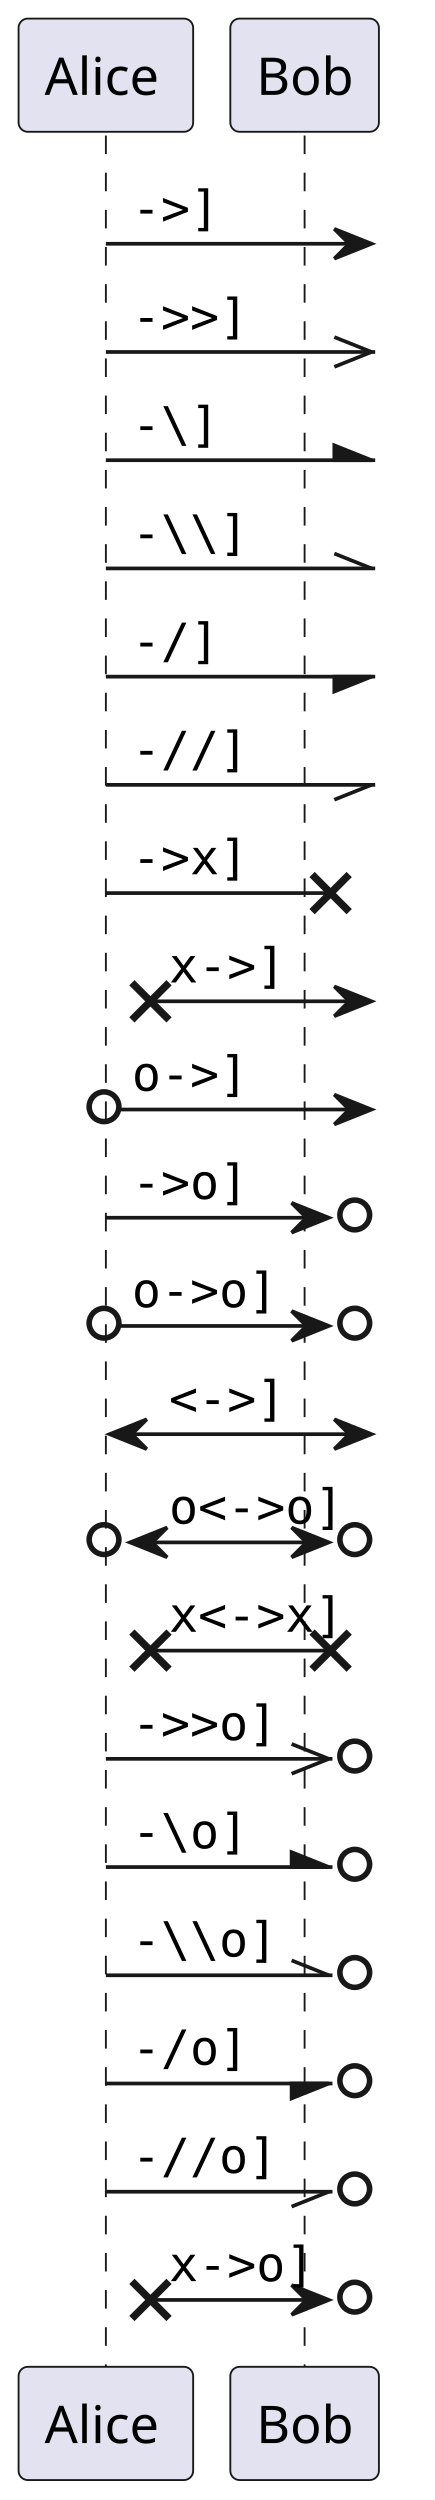
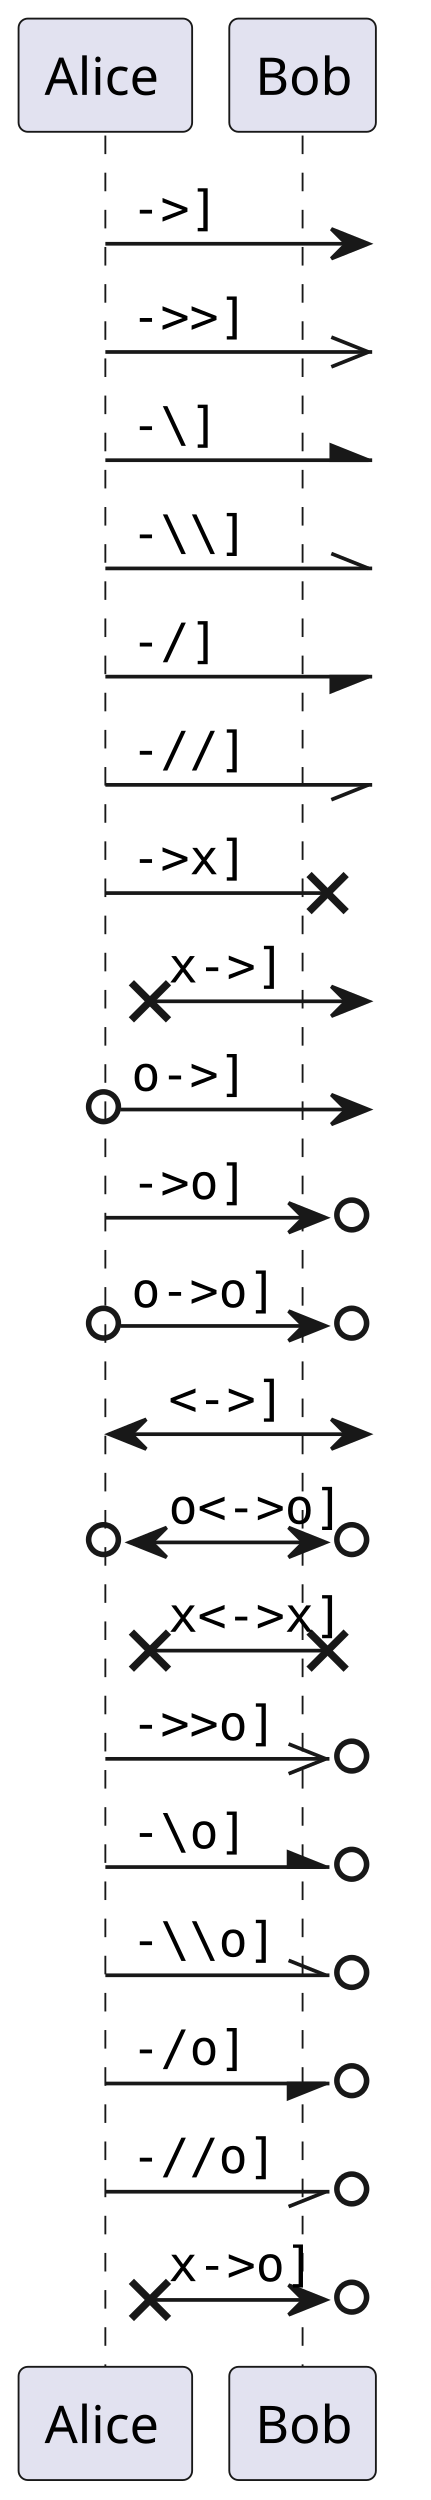
- <svg xmlns="http://www.w3.org/2000/svg" contentStyleType="text/css" height="673px" preserveAspectRatio="none" style="width:117px;height:673px;background:#FFFFFF;" version="1.1" viewBox="0 0 117 673" width="117px" zoomAndPan="magnify">
+ <svg xmlns="http://www.w3.org/2000/svg" contentStyleType="text/css" height="673px" preserveAspectRatio="none" style="width:116px;height:673px;background:#FFFFFF;" version="1.1" viewBox="0 0 116 673" width="116px" zoomAndPan="magnify">
  <defs />
  <g>
-     <line style="stroke:#181818;stroke-width:0.5;stroke-dasharray:5.0,5.0;" x1="28.5" x2="28.5" y1="36.488" y2="637.144" />
-     <line style="stroke:#181818;stroke-width:0.5;stroke-dasharray:5.0,5.0;" x1="82" x2="82" y1="36.488" y2="637.144" />
-     <rect fill="#E2E2F0" height="30.488" rx="2.5" ry="2.5" style="stroke:#181818;stroke-width:0.5;" width="47" x="5" y="5" />
-     <text fill="#000000" font-family="sans-serif" font-size="14" lengthAdjust="spacing" textLength="33" x="12" y="25.535">Alice</text>
-     <rect fill="#E2E2F0" height="30.488" rx="2.5" ry="2.5" style="stroke:#181818;stroke-width:0.5;" width="40" x="62" y="5" />
-     <text fill="#000000" font-family="sans-serif" font-size="14" lengthAdjust="spacing" textLength="26" x="69" y="25.535">Bob</text>
-     <rect fill="#E2E2F0" height="30.488" rx="2.5" ry="2.5" style="stroke:#181818;stroke-width:0.5;" width="47" x="5" y="637.144" />
-     <text fill="#000000" font-family="sans-serif" font-size="14" lengthAdjust="spacing" textLength="33" x="12" y="657.68">Alice</text>
-     <rect fill="#E2E2F0" height="30.488" rx="2.5" ry="2.5" style="stroke:#181818;stroke-width:0.5;" width="40" x="62" y="637.144" />
-     <text fill="#000000" font-family="sans-serif" font-size="14" lengthAdjust="spacing" textLength="26" x="69" y="657.68">Bob</text>
-     <polygon fill="#181818" points="90,61.621,100,65.621,90,69.621,94,65.621" style="stroke:#181818;stroke-width:1.0;" />
-     <line style="stroke:#181818;stroke-width:1.0;" x1="28.5" x2="96" y1="65.621" y2="65.621" />
-     <text fill="#000000" font-family="monospace" font-size="13" lengthAdjust="spacing" textLength="24" x="35.5" y="60.555">-&gt;]</text>
-     <line style="stroke:#181818;stroke-width:1.0;" x1="100" x2="90" y1="94.754" y2="90.754" />
-     <line style="stroke:#181818;stroke-width:1.0;" x1="100" x2="90" y1="94.754" y2="98.754" />
-     <line style="stroke:#181818;stroke-width:1.0;" x1="28.5" x2="101" y1="94.754" y2="94.754" />
-     <text fill="#000000" font-family="monospace" font-size="13" lengthAdjust="spacing" textLength="32" x="35.5" y="89.688">-&gt;&gt;]</text>
-     <polygon fill="#181818" points="90,119.887,100,123.887,90,123.887" style="stroke:#181818;stroke-width:1.0;" />
-     <line style="stroke:#181818;stroke-width:1.0;" x1="28.5" x2="101" y1="123.887" y2="123.887" />
-     <text fill="#000000" font-family="monospace" font-size="13" lengthAdjust="spacing" textLength="24" x="35.5" y="118.821">-\]</text>
-     <line style="stroke:#181818;stroke-width:1.0;" x1="100" x2="90" y1="153.019" y2="149.019" />
-     <line style="stroke:#181818;stroke-width:1.0;" x1="28.5" x2="101" y1="153.019" y2="153.019" />
-     <text fill="#000000" font-family="monospace" font-size="13" lengthAdjust="spacing" textLength="32" x="35.5" y="147.954">-\\]</text>
-     <polygon fill="#181818" points="90,182.152,100,182.152,90,186.152" style="stroke:#181818;stroke-width:1.0;" />
-     <line style="stroke:#181818;stroke-width:1.0;" x1="28.5" x2="101" y1="182.152" y2="182.152" />
-     <text fill="#000000" font-family="monospace" font-size="13" lengthAdjust="spacing" textLength="24" x="35.5" y="177.086">-/]</text>
-     <line style="stroke:#181818;stroke-width:1.0;" x1="100" x2="90" y1="211.285" y2="215.285" />
-     <line style="stroke:#181818;stroke-width:1.0;" x1="28.5" x2="101" y1="211.285" y2="211.285" />
-     <text fill="#000000" font-family="monospace" font-size="13" lengthAdjust="spacing" textLength="32" x="35.5" y="206.219">-//]</text>
-     <line style="stroke:#181818;stroke-width:2.0;" x1="84" x2="94" y1="235.418" y2="245.418" />
-     <line style="stroke:#181818;stroke-width:2.0;" x1="84" x2="94" y1="245.418" y2="235.418" />
-     <line style="stroke:#181818;stroke-width:1.0;" x1="28.5" x2="89" y1="240.418" y2="240.418" />
-     <text fill="#000000" font-family="monospace" font-size="13" lengthAdjust="spacing" textLength="32" x="35.5" y="235.352">-&gt;x]</text>
-     <line style="stroke:#181818;stroke-width:2.0;" x1="35.5" x2="45.5" y1="264.551" y2="274.551" />
-     <line style="stroke:#181818;stroke-width:2.0;" x1="35.5" x2="45.5" y1="274.551" y2="264.551" />
-     <polygon fill="#181818" points="90,265.551,100,269.551,90,273.551,94,269.551" style="stroke:#181818;stroke-width:1.0;" />
-     <line style="stroke:#181818;stroke-width:1.0;" x1="40.5" x2="96" y1="269.551" y2="269.551" />
-     <text fill="#000000" font-family="monospace" font-size="13" lengthAdjust="spacing" textLength="32" x="45.5" y="264.485">x-&gt;]</text>
-     <ellipse cx="28" cy="297.934" fill="none" rx="4" ry="4" style="stroke:#181818;stroke-width:1.5;" />
-     <polygon fill="#181818" points="90,294.684,100,298.684,90,302.684,94,298.684" style="stroke:#181818;stroke-width:1.0;" />
-     <line style="stroke:#181818;stroke-width:1.0;" x1="32.5" x2="96" y1="298.684" y2="298.684" />
-     <text fill="#000000" font-family="monospace" font-size="13" lengthAdjust="spacing" textLength="32" x="35.5" y="293.618">o-&gt;]</text>
-     <ellipse cx="95.5" cy="327.066" fill="none" rx="4" ry="4" style="stroke:#181818;stroke-width:1.5;" />
-     <polygon fill="#181818" points="78.5,323.816,88.5,327.816,78.5,331.816,82.5,327.816" style="stroke:#181818;stroke-width:1.0;" />
-     <line style="stroke:#181818;stroke-width:1.0;" x1="28.5" x2="84.5" y1="327.816" y2="327.816" />
-     <text fill="#000000" font-family="monospace" font-size="13" lengthAdjust="spacing" textLength="32" x="35.5" y="322.75">-&gt;o]</text>
-     <ellipse cx="28" cy="356.199" fill="none" rx="4" ry="4" style="stroke:#181818;stroke-width:1.5;" />
-     <ellipse cx="95.5" cy="356.199" fill="none" rx="4" ry="4" style="stroke:#181818;stroke-width:1.5;" />
-     <polygon fill="#181818" points="78.5,352.949,88.5,356.949,78.5,360.949,82.5,356.949" style="stroke:#181818;stroke-width:1.0;" />
-     <line style="stroke:#181818;stroke-width:1.0;" x1="32.5" x2="84.5" y1="356.949" y2="356.949" />
-     <text fill="#000000" font-family="monospace" font-size="13" lengthAdjust="spacing" textLength="40" x="35.5" y="351.883">o-&gt;o]</text>
-     <polygon fill="#181818" points="39.5,382.082,29.5,386.082,39.5,390.082,35.5,386.082" style="stroke:#181818;stroke-width:1.0;" />
-     <polygon fill="#181818" points="90,382.082,100,386.082,90,390.082,94,386.082" style="stroke:#181818;stroke-width:1.0;" />
-     <line style="stroke:#181818;stroke-width:1.0;" x1="33.5" x2="96" y1="386.082" y2="386.082" />
-     <text fill="#000000" font-family="monospace" font-size="13" lengthAdjust="spacing" textLength="32" x="45.5" y="381.016">&lt;-&gt;]</text>
-     <ellipse cx="28" cy="414.465" fill="none" rx="4" ry="4" style="stroke:#181818;stroke-width:1.5;" />
-     <polygon fill="#181818" points="45,411.215,35,415.215,45,419.215,41,415.215" style="stroke:#181818;stroke-width:1.0;" />
-     <ellipse cx="95.5" cy="414.465" fill="none" rx="4" ry="4" style="stroke:#181818;stroke-width:1.5;" />
-     <polygon fill="#181818" points="78.5,411.215,88.5,415.215,78.5,419.215,82.5,415.215" style="stroke:#181818;stroke-width:1.0;" />
-     <line style="stroke:#181818;stroke-width:1.0;" x1="39" x2="84.5" y1="415.215" y2="415.215" />
-     <text fill="#000000" font-family="monospace" font-size="13" lengthAdjust="spacing" textLength="48" x="45.5" y="410.149">o&lt;-&gt;o]</text>
-     <line style="stroke:#181818;stroke-width:2.0;" x1="35.5" x2="45.5" y1="439.348" y2="449.348" />
-     <line style="stroke:#181818;stroke-width:2.0;" x1="35.5" x2="45.5" y1="449.348" y2="439.348" />
-     <line style="stroke:#181818;stroke-width:2.0;" x1="84" x2="94" y1="439.348" y2="449.348" />
-     <line style="stroke:#181818;stroke-width:2.0;" x1="84" x2="94" y1="449.348" y2="439.348" />
-     <line style="stroke:#181818;stroke-width:1.0;" x1="40.5" x2="89" y1="444.348" y2="444.348" />
-     <text fill="#000000" font-family="monospace" font-size="13" lengthAdjust="spacing" textLength="48" x="45.5" y="439.282">x&lt;-&gt;x]</text>
-     <ellipse cx="95.5" cy="472.731" fill="none" rx="4" ry="4" style="stroke:#181818;stroke-width:1.5;" />
-     <line style="stroke:#181818;stroke-width:1.0;" x1="88.5" x2="78.5" y1="473.481" y2="469.481" />
-     <line style="stroke:#181818;stroke-width:1.0;" x1="88.5" x2="78.5" y1="473.481" y2="477.481" />
-     <line style="stroke:#181818;stroke-width:1.0;" x1="28.5" x2="89.5" y1="473.481" y2="473.481" />
-     <text fill="#000000" font-family="monospace" font-size="13" lengthAdjust="spacing" textLength="40" x="35.5" y="468.415">-&gt;&gt;o]</text>
-     <ellipse cx="95.5" cy="501.863" fill="none" rx="4" ry="4" style="stroke:#181818;stroke-width:1.5;" />
-     <polygon fill="#181818" points="78.5,498.613,88.5,502.613,78.5,502.613" style="stroke:#181818;stroke-width:1.0;" />
-     <line style="stroke:#181818;stroke-width:1.0;" x1="28.5" x2="89.5" y1="502.613" y2="502.613" />
-     <text fill="#000000" font-family="monospace" font-size="13" lengthAdjust="spacing" textLength="32" x="35.5" y="497.547">-\o]</text>
-     <ellipse cx="95.5" cy="530.996" fill="none" rx="4" ry="4" style="stroke:#181818;stroke-width:1.5;" />
-     <line style="stroke:#181818;stroke-width:1.0;" x1="88.5" x2="78.5" y1="531.746" y2="527.746" />
-     <line style="stroke:#181818;stroke-width:1.0;" x1="28.5" x2="89.5" y1="531.746" y2="531.746" />
-     <text fill="#000000" font-family="monospace" font-size="13" lengthAdjust="spacing" textLength="40" x="35.5" y="526.68">-\\o]</text>
-     <ellipse cx="95.5" cy="560.129" fill="none" rx="4" ry="4" style="stroke:#181818;stroke-width:1.5;" />
-     <polygon fill="#181818" points="78.5,560.879,88.5,560.879,78.5,564.879" style="stroke:#181818;stroke-width:1.0;" />
-     <line style="stroke:#181818;stroke-width:1.0;" x1="28.5" x2="89.5" y1="560.879" y2="560.879" />
-     <text fill="#000000" font-family="monospace" font-size="13" lengthAdjust="spacing" textLength="32" x="35.5" y="555.813">-/o]</text>
-     <ellipse cx="95.5" cy="589.262" fill="none" rx="4" ry="4" style="stroke:#181818;stroke-width:1.5;" />
-     <line style="stroke:#181818;stroke-width:1.0;" x1="88.5" x2="78.5" y1="590.012" y2="594.012" />
-     <line style="stroke:#181818;stroke-width:1.0;" x1="28.5" x2="89.5" y1="590.012" y2="590.012" />
-     <text fill="#000000" font-family="monospace" font-size="13" lengthAdjust="spacing" textLength="40" x="35.5" y="584.946">-//o]</text>
-     <line style="stroke:#181818;stroke-width:2.0;" x1="35.5" x2="45.5" y1="614.144" y2="624.144" />
-     <line style="stroke:#181818;stroke-width:2.0;" x1="35.5" x2="45.5" y1="624.144" y2="614.144" />
-     <ellipse cx="95.5" cy="618.394" fill="none" rx="4" ry="4" style="stroke:#181818;stroke-width:1.5;" />
-     <polygon fill="#181818" points="78.5,615.144,88.5,619.144,78.5,623.144,82.5,619.144" style="stroke:#181818;stroke-width:1.0;" />
-     <line style="stroke:#181818;stroke-width:1.0;" x1="40.5" x2="84.5" y1="619.144" y2="619.144" />
-     <text fill="#000000" font-family="monospace" font-size="13" lengthAdjust="spacing" textLength="40" x="45.5" y="614.079">x-&gt;o]</text>
+     <line style="stroke:#181818;stroke-width:0.5;stroke-dasharray:5.0,5.0;" x1="28.362" x2="28.362" y1="36.488" y2="637.144" />
+     <line style="stroke:#181818;stroke-width:0.5;stroke-dasharray:5.0,5.0;" x1="81.456" x2="81.456" y1="36.488" y2="637.144" />
+     <rect fill="#E2E2F0" height="30.488" rx="2.5" ry="2.5" style="stroke:#181818;stroke-width:0.5;" width="46.724" x="5" y="5" />
+     <text fill="#000000" font-family="sans-serif" font-size="14" lengthAdjust="spacing" textLength="32.724" x="12" y="25.535">Alice</text>
+     <rect fill="#E2E2F0" height="30.488" rx="2.5" ry="2.5" style="stroke:#181818;stroke-width:0.5;" width="39.464" x="61.724" y="5" />
+     <text fill="#000000" font-family="sans-serif" font-size="14" lengthAdjust="spacing" textLength="25.464" x="68.724" y="25.535">Bob</text>
+     <rect fill="#E2E2F0" height="30.488" rx="2.5" ry="2.5" style="stroke:#181818;stroke-width:0.5;" width="46.724" x="5" y="637.144" />
+     <text fill="#000000" font-family="sans-serif" font-size="14" lengthAdjust="spacing" textLength="32.724" x="12" y="657.68">Alice</text>
+     <rect fill="#E2E2F0" height="30.488" rx="2.5" ry="2.5" style="stroke:#181818;stroke-width:0.5;" width="39.464" x="61.724" y="637.144" />
+     <text fill="#000000" font-family="sans-serif" font-size="14" lengthAdjust="spacing" textLength="25.464" x="68.724" y="657.68">Bob</text>
+     <polygon fill="#181818" points="89.188,61.621,99.188,65.621,89.188,69.621,93.188,65.621" style="stroke:#181818;stroke-width:1.0;" />
+     <line style="stroke:#181818;stroke-width:1.0;" x1="28.362" x2="95.188" y1="65.621" y2="65.621" />
+     <text fill="#000000" font-family="monospace" font-size="13" lengthAdjust="spacing" textLength="23.48" x="35.362" y="60.555">-&gt;]</text>
+     <line style="stroke:#181818;stroke-width:1.0;" x1="99.188" x2="89.188" y1="94.754" y2="90.754" />
+     <line style="stroke:#181818;stroke-width:1.0;" x1="99.188" x2="89.188" y1="94.754" y2="98.754" />
+     <line style="stroke:#181818;stroke-width:1.0;" x1="28.362" x2="100.188" y1="94.754" y2="94.754" />
+     <text fill="#000000" font-family="monospace" font-size="13" lengthAdjust="spacing" textLength="31.307" x="35.362" y="89.688">-&gt;&gt;]</text>
+     <polygon fill="#181818" points="89.188,119.887,99.188,123.887,89.188,123.887" style="stroke:#181818;stroke-width:1.0;" />
+     <line style="stroke:#181818;stroke-width:1.0;" x1="28.362" x2="100.188" y1="123.887" y2="123.887" />
+     <text fill="#000000" font-family="monospace" font-size="13" lengthAdjust="spacing" textLength="23.48" x="35.362" y="118.821">-\]</text>
+     <line style="stroke:#181818;stroke-width:1.0;" x1="99.188" x2="89.188" y1="153.019" y2="149.019" />
+     <line style="stroke:#181818;stroke-width:1.0;" x1="28.362" x2="100.188" y1="153.019" y2="153.019" />
+     <text fill="#000000" font-family="monospace" font-size="13" lengthAdjust="spacing" textLength="31.307" x="35.362" y="147.954">-\\]</text>
+     <polygon fill="#181818" points="89.188,182.152,99.188,182.152,89.188,186.152" style="stroke:#181818;stroke-width:1.0;" />
+     <line style="stroke:#181818;stroke-width:1.0;" x1="28.362" x2="100.188" y1="182.152" y2="182.152" />
+     <text fill="#000000" font-family="monospace" font-size="13" lengthAdjust="spacing" textLength="23.48" x="35.362" y="177.086">-/]</text>
+     <line style="stroke:#181818;stroke-width:1.0;" x1="99.188" x2="89.188" y1="211.285" y2="215.285" />
+     <line style="stroke:#181818;stroke-width:1.0;" x1="28.362" x2="100.188" y1="211.285" y2="211.285" />
+     <text fill="#000000" font-family="monospace" font-size="13" lengthAdjust="spacing" textLength="31.307" x="35.362" y="206.219">-//]</text>
+     <line style="stroke:#181818;stroke-width:2.0;" x1="83.188" x2="93.188" y1="235.418" y2="245.418" />
+     <line style="stroke:#181818;stroke-width:2.0;" x1="83.188" x2="93.188" y1="245.418" y2="235.418" />
+     <line style="stroke:#181818;stroke-width:1.0;" x1="28.362" x2="88.188" y1="240.418" y2="240.418" />
+     <text fill="#000000" font-family="monospace" font-size="13" lengthAdjust="spacing" textLength="31.307" x="35.362" y="235.352">-&gt;x]</text>
+     <line style="stroke:#181818;stroke-width:2.0;" x1="35.362" x2="45.362" y1="264.551" y2="274.551" />
+     <line style="stroke:#181818;stroke-width:2.0;" x1="35.362" x2="45.362" y1="274.551" y2="264.551" />
+     <polygon fill="#181818" points="89.188,265.551,99.188,269.551,89.188,273.551,93.188,269.551" style="stroke:#181818;stroke-width:1.0;" />
+     <line style="stroke:#181818;stroke-width:1.0;" x1="40.362" x2="95.188" y1="269.551" y2="269.551" />
+     <text fill="#000000" font-family="monospace" font-size="13" lengthAdjust="spacing" textLength="31.307" x="45.362" y="264.485">x-&gt;]</text>
+     <ellipse cx="27.862" cy="297.934" fill="none" rx="4" ry="4" style="stroke:#181818;stroke-width:1.5;" />
+     <polygon fill="#181818" points="89.188,294.684,99.188,298.684,89.188,302.684,93.188,298.684" style="stroke:#181818;stroke-width:1.0;" />
+     <line style="stroke:#181818;stroke-width:1.0;" x1="32.362" x2="95.188" y1="298.684" y2="298.684" />
+     <text fill="#000000" font-family="monospace" font-size="13" lengthAdjust="spacing" textLength="31.307" x="35.362" y="293.618">o-&gt;]</text>
+     <ellipse cx="94.688" cy="327.066" fill="none" rx="4" ry="4" style="stroke:#181818;stroke-width:1.5;" />
+     <polygon fill="#181818" points="77.688,323.816,87.688,327.816,77.688,331.816,81.688,327.816" style="stroke:#181818;stroke-width:1.0;" />
+     <line style="stroke:#181818;stroke-width:1.0;" x1="28.362" x2="83.688" y1="327.816" y2="327.816" />
+     <text fill="#000000" font-family="monospace" font-size="13" lengthAdjust="spacing" textLength="31.307" x="35.362" y="322.75">-&gt;o]</text>
+     <ellipse cx="27.862" cy="356.199" fill="none" rx="4" ry="4" style="stroke:#181818;stroke-width:1.5;" />
+     <ellipse cx="94.688" cy="356.199" fill="none" rx="4" ry="4" style="stroke:#181818;stroke-width:1.5;" />
+     <polygon fill="#181818" points="77.688,352.949,87.688,356.949,77.688,360.949,81.688,356.949" style="stroke:#181818;stroke-width:1.0;" />
+     <line style="stroke:#181818;stroke-width:1.0;" x1="32.362" x2="83.688" y1="356.949" y2="356.949" />
+     <text fill="#000000" font-family="monospace" font-size="13" lengthAdjust="spacing" textLength="39.133" x="35.362" y="351.883">o-&gt;o]</text>
+     <polygon fill="#181818" points="39.362,382.082,29.362,386.082,39.362,390.082,35.362,386.082" style="stroke:#181818;stroke-width:1.0;" />
+     <polygon fill="#181818" points="89.188,382.082,99.188,386.082,89.188,390.082,93.188,386.082" style="stroke:#181818;stroke-width:1.0;" />
+     <line style="stroke:#181818;stroke-width:1.0;" x1="33.362" x2="95.188" y1="386.082" y2="386.082" />
+     <text fill="#000000" font-family="monospace" font-size="13" lengthAdjust="spacing" textLength="31.307" x="45.362" y="381.016">&lt;-&gt;]</text>
+     <ellipse cx="27.862" cy="414.465" fill="none" rx="4" ry="4" style="stroke:#181818;stroke-width:1.5;" />
+     <polygon fill="#181818" points="44.862,411.215,34.862,415.215,44.862,419.215,40.862,415.215" style="stroke:#181818;stroke-width:1.0;" />
+     <ellipse cx="94.688" cy="414.465" fill="none" rx="4" ry="4" style="stroke:#181818;stroke-width:1.5;" />
+     <polygon fill="#181818" points="77.688,411.215,87.688,415.215,77.688,419.215,81.688,415.215" style="stroke:#181818;stroke-width:1.0;" />
+     <line style="stroke:#181818;stroke-width:1.0;" x1="38.862" x2="83.688" y1="415.215" y2="415.215" />
+     <text fill="#000000" font-family="monospace" font-size="13" lengthAdjust="spacing" textLength="46.96" x="45.362" y="410.149">o&lt;-&gt;o]</text>
+     <line style="stroke:#181818;stroke-width:2.0;" x1="35.362" x2="45.362" y1="439.348" y2="449.348" />
+     <line style="stroke:#181818;stroke-width:2.0;" x1="35.362" x2="45.362" y1="449.348" y2="439.348" />
+     <line style="stroke:#181818;stroke-width:2.0;" x1="83.188" x2="93.188" y1="439.348" y2="449.348" />
+     <line style="stroke:#181818;stroke-width:2.0;" x1="83.188" x2="93.188" y1="449.348" y2="439.348" />
+     <line style="stroke:#181818;stroke-width:1.0;" x1="40.362" x2="88.188" y1="444.348" y2="444.348" />
+     <text fill="#000000" font-family="monospace" font-size="13" lengthAdjust="spacing" textLength="46.96" x="45.362" y="439.282">x&lt;-&gt;x]</text>
+     <ellipse cx="94.688" cy="472.731" fill="none" rx="4" ry="4" style="stroke:#181818;stroke-width:1.5;" />
+     <line style="stroke:#181818;stroke-width:1.0;" x1="87.688" x2="77.688" y1="473.481" y2="469.481" />
+     <line style="stroke:#181818;stroke-width:1.0;" x1="87.688" x2="77.688" y1="473.481" y2="477.481" />
+     <line style="stroke:#181818;stroke-width:1.0;" x1="28.362" x2="88.688" y1="473.481" y2="473.481" />
+     <text fill="#000000" font-family="monospace" font-size="13" lengthAdjust="spacing" textLength="39.133" x="35.362" y="468.415">-&gt;&gt;o]</text>
+     <ellipse cx="94.688" cy="501.863" fill="none" rx="4" ry="4" style="stroke:#181818;stroke-width:1.5;" />
+     <polygon fill="#181818" points="77.688,498.613,87.688,502.613,77.688,502.613" style="stroke:#181818;stroke-width:1.0;" />
+     <line style="stroke:#181818;stroke-width:1.0;" x1="28.362" x2="88.688" y1="502.613" y2="502.613" />
+     <text fill="#000000" font-family="monospace" font-size="13" lengthAdjust="spacing" textLength="31.307" x="35.362" y="497.547">-\o]</text>
+     <ellipse cx="94.688" cy="530.996" fill="none" rx="4" ry="4" style="stroke:#181818;stroke-width:1.5;" />
+     <line style="stroke:#181818;stroke-width:1.0;" x1="87.688" x2="77.688" y1="531.746" y2="527.746" />
+     <line style="stroke:#181818;stroke-width:1.0;" x1="28.362" x2="88.688" y1="531.746" y2="531.746" />
+     <text fill="#000000" font-family="monospace" font-size="13" lengthAdjust="spacing" textLength="39.133" x="35.362" y="526.68">-\\o]</text>
+     <ellipse cx="94.688" cy="560.129" fill="none" rx="4" ry="4" style="stroke:#181818;stroke-width:1.5;" />
+     <polygon fill="#181818" points="77.688,560.879,87.688,560.879,77.688,564.879" style="stroke:#181818;stroke-width:1.0;" />
+     <line style="stroke:#181818;stroke-width:1.0;" x1="28.362" x2="88.688" y1="560.879" y2="560.879" />
+     <text fill="#000000" font-family="monospace" font-size="13" lengthAdjust="spacing" textLength="31.307" x="35.362" y="555.813">-/o]</text>
+     <ellipse cx="94.688" cy="589.262" fill="none" rx="4" ry="4" style="stroke:#181818;stroke-width:1.5;" />
+     <line style="stroke:#181818;stroke-width:1.0;" x1="87.688" x2="77.688" y1="590.012" y2="594.012" />
+     <line style="stroke:#181818;stroke-width:1.0;" x1="28.362" x2="88.688" y1="590.012" y2="590.012" />
+     <text fill="#000000" font-family="monospace" font-size="13" lengthAdjust="spacing" textLength="39.133" x="35.362" y="584.946">-//o]</text>
+     <line style="stroke:#181818;stroke-width:2.0;" x1="35.362" x2="45.362" y1="614.144" y2="624.144" />
+     <line style="stroke:#181818;stroke-width:2.0;" x1="35.362" x2="45.362" y1="624.144" y2="614.144" />
+     <ellipse cx="94.688" cy="618.394" fill="none" rx="4" ry="4" style="stroke:#181818;stroke-width:1.5;" />
+     <polygon fill="#181818" points="77.688,615.144,87.688,619.144,77.688,623.144,81.688,619.144" style="stroke:#181818;stroke-width:1.0;" />
+     <line style="stroke:#181818;stroke-width:1.0;" x1="40.362" x2="83.688" y1="619.144" y2="619.144" />
+     <text fill="#000000" font-family="monospace" font-size="13" lengthAdjust="spacing" textLength="39.133" x="45.362" y="614.079">x-&gt;o]</text>
  </g>
</svg>
